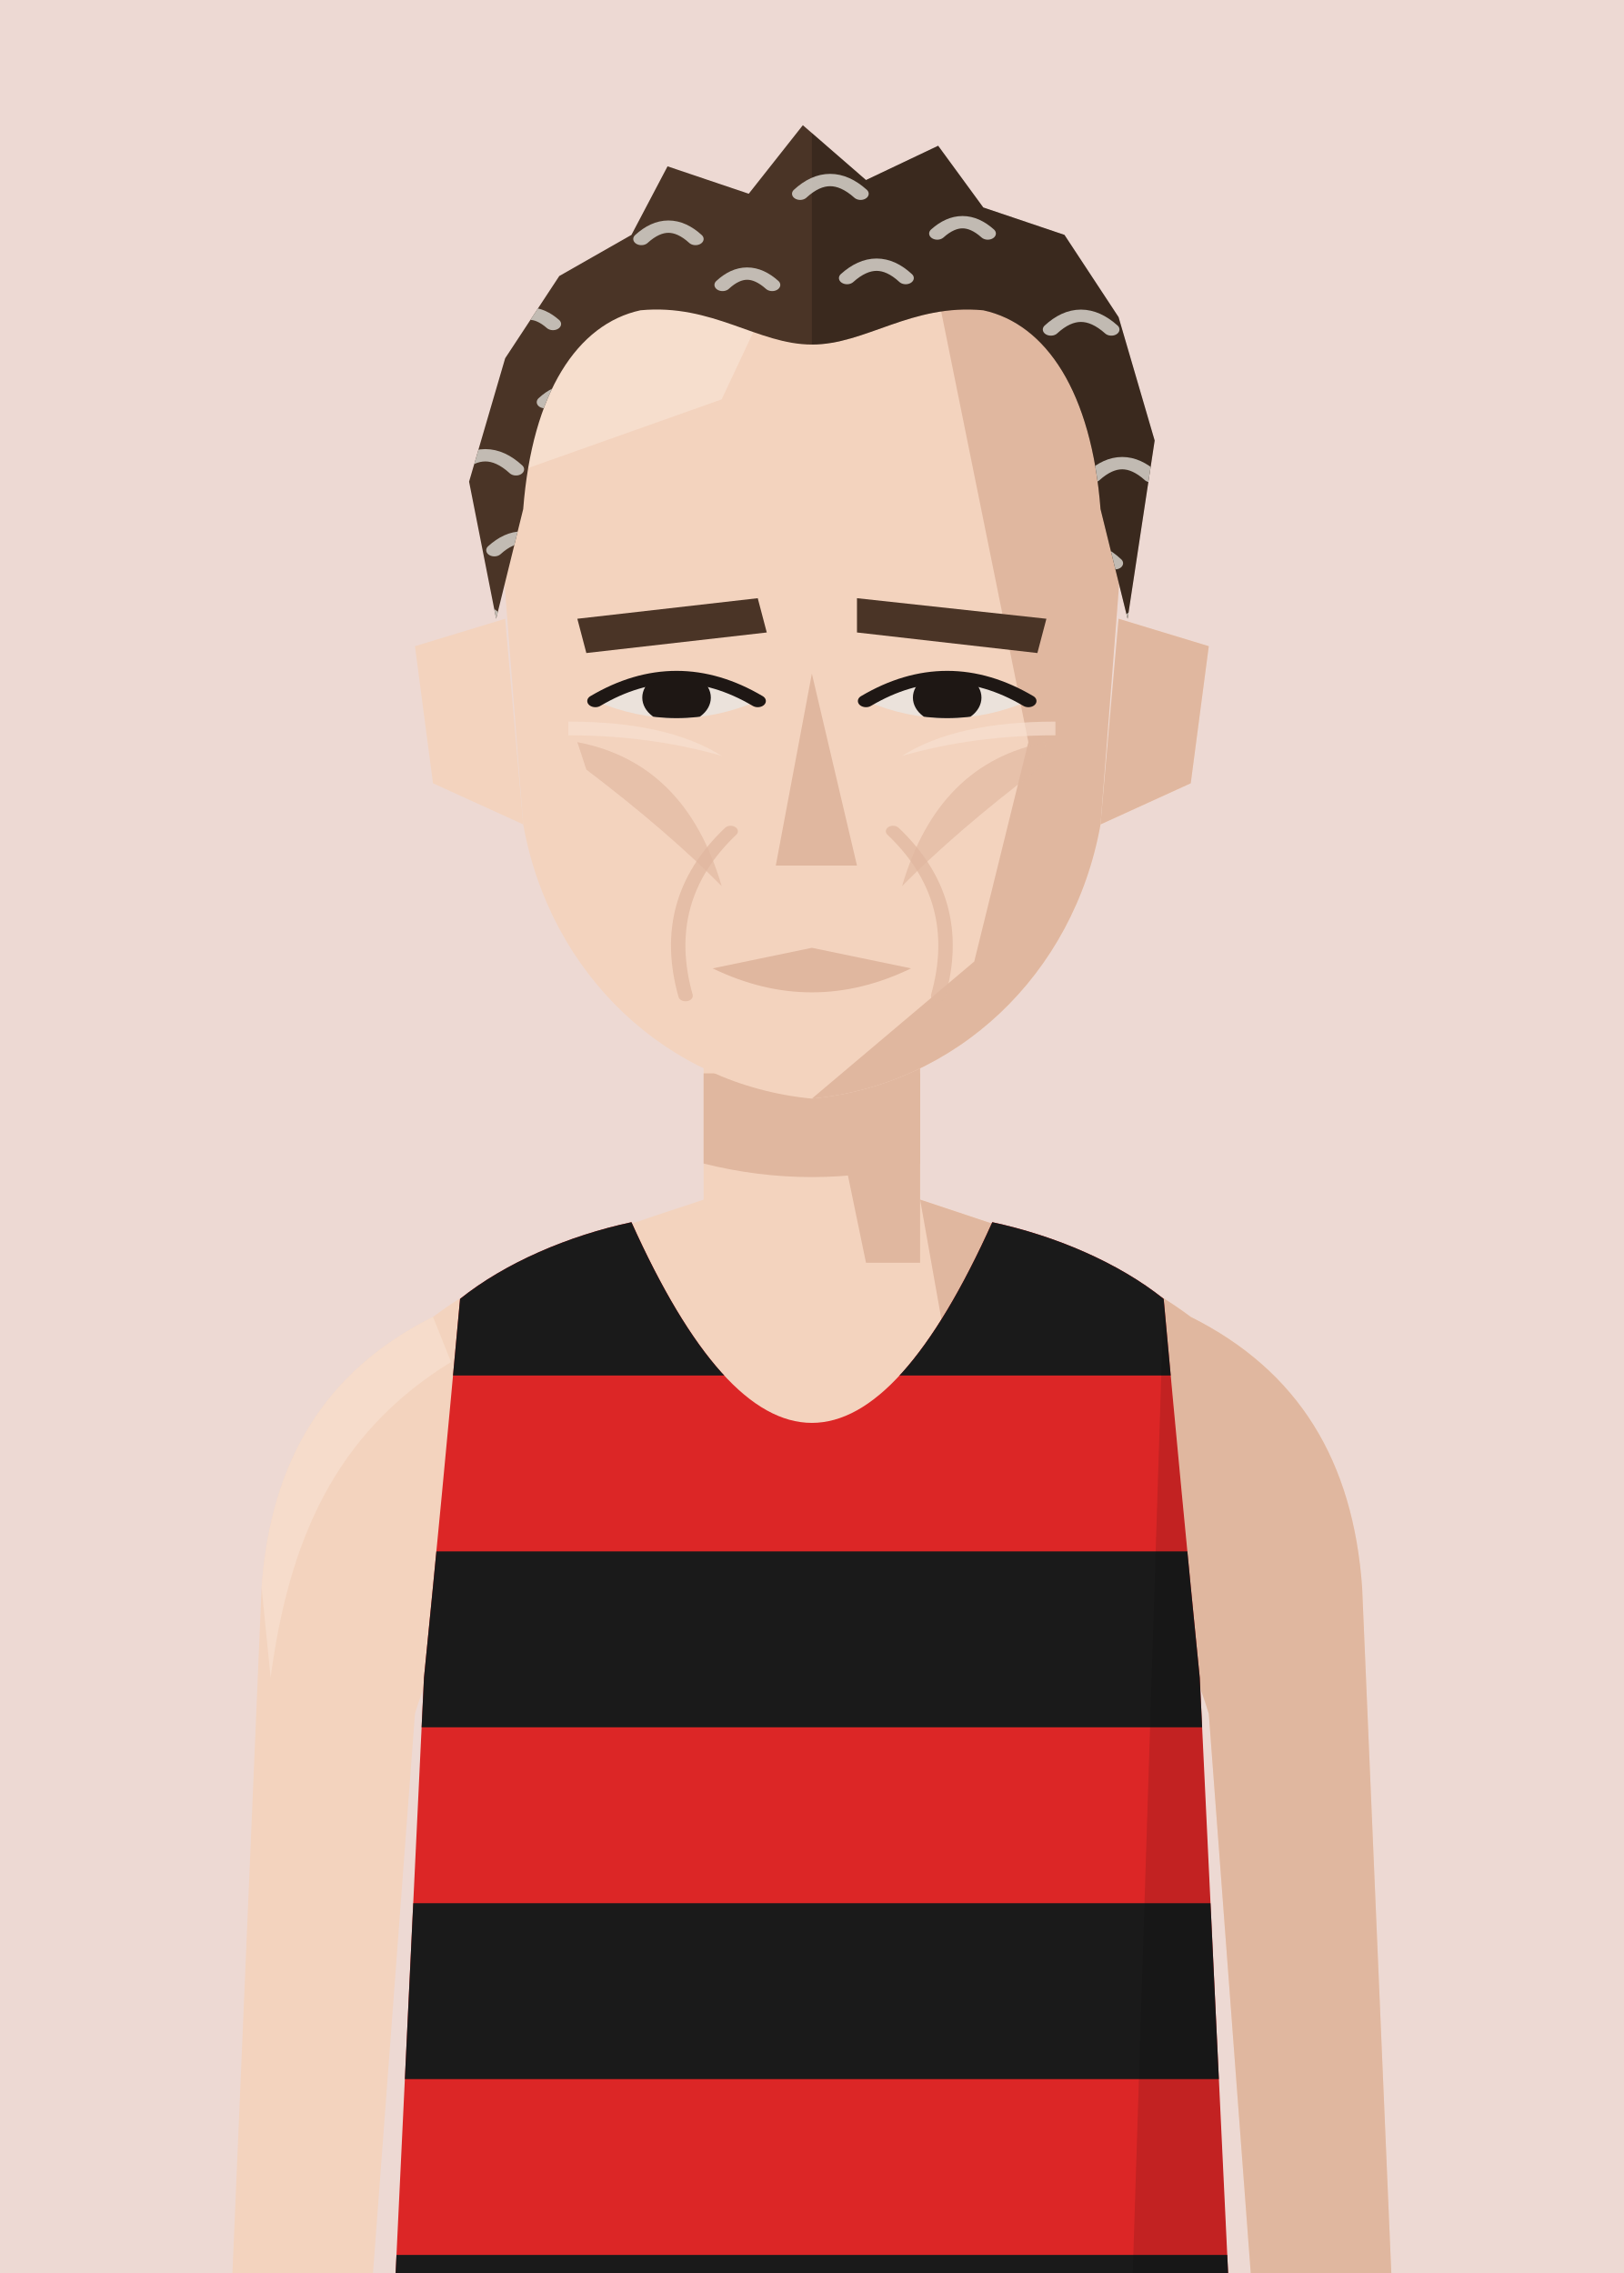
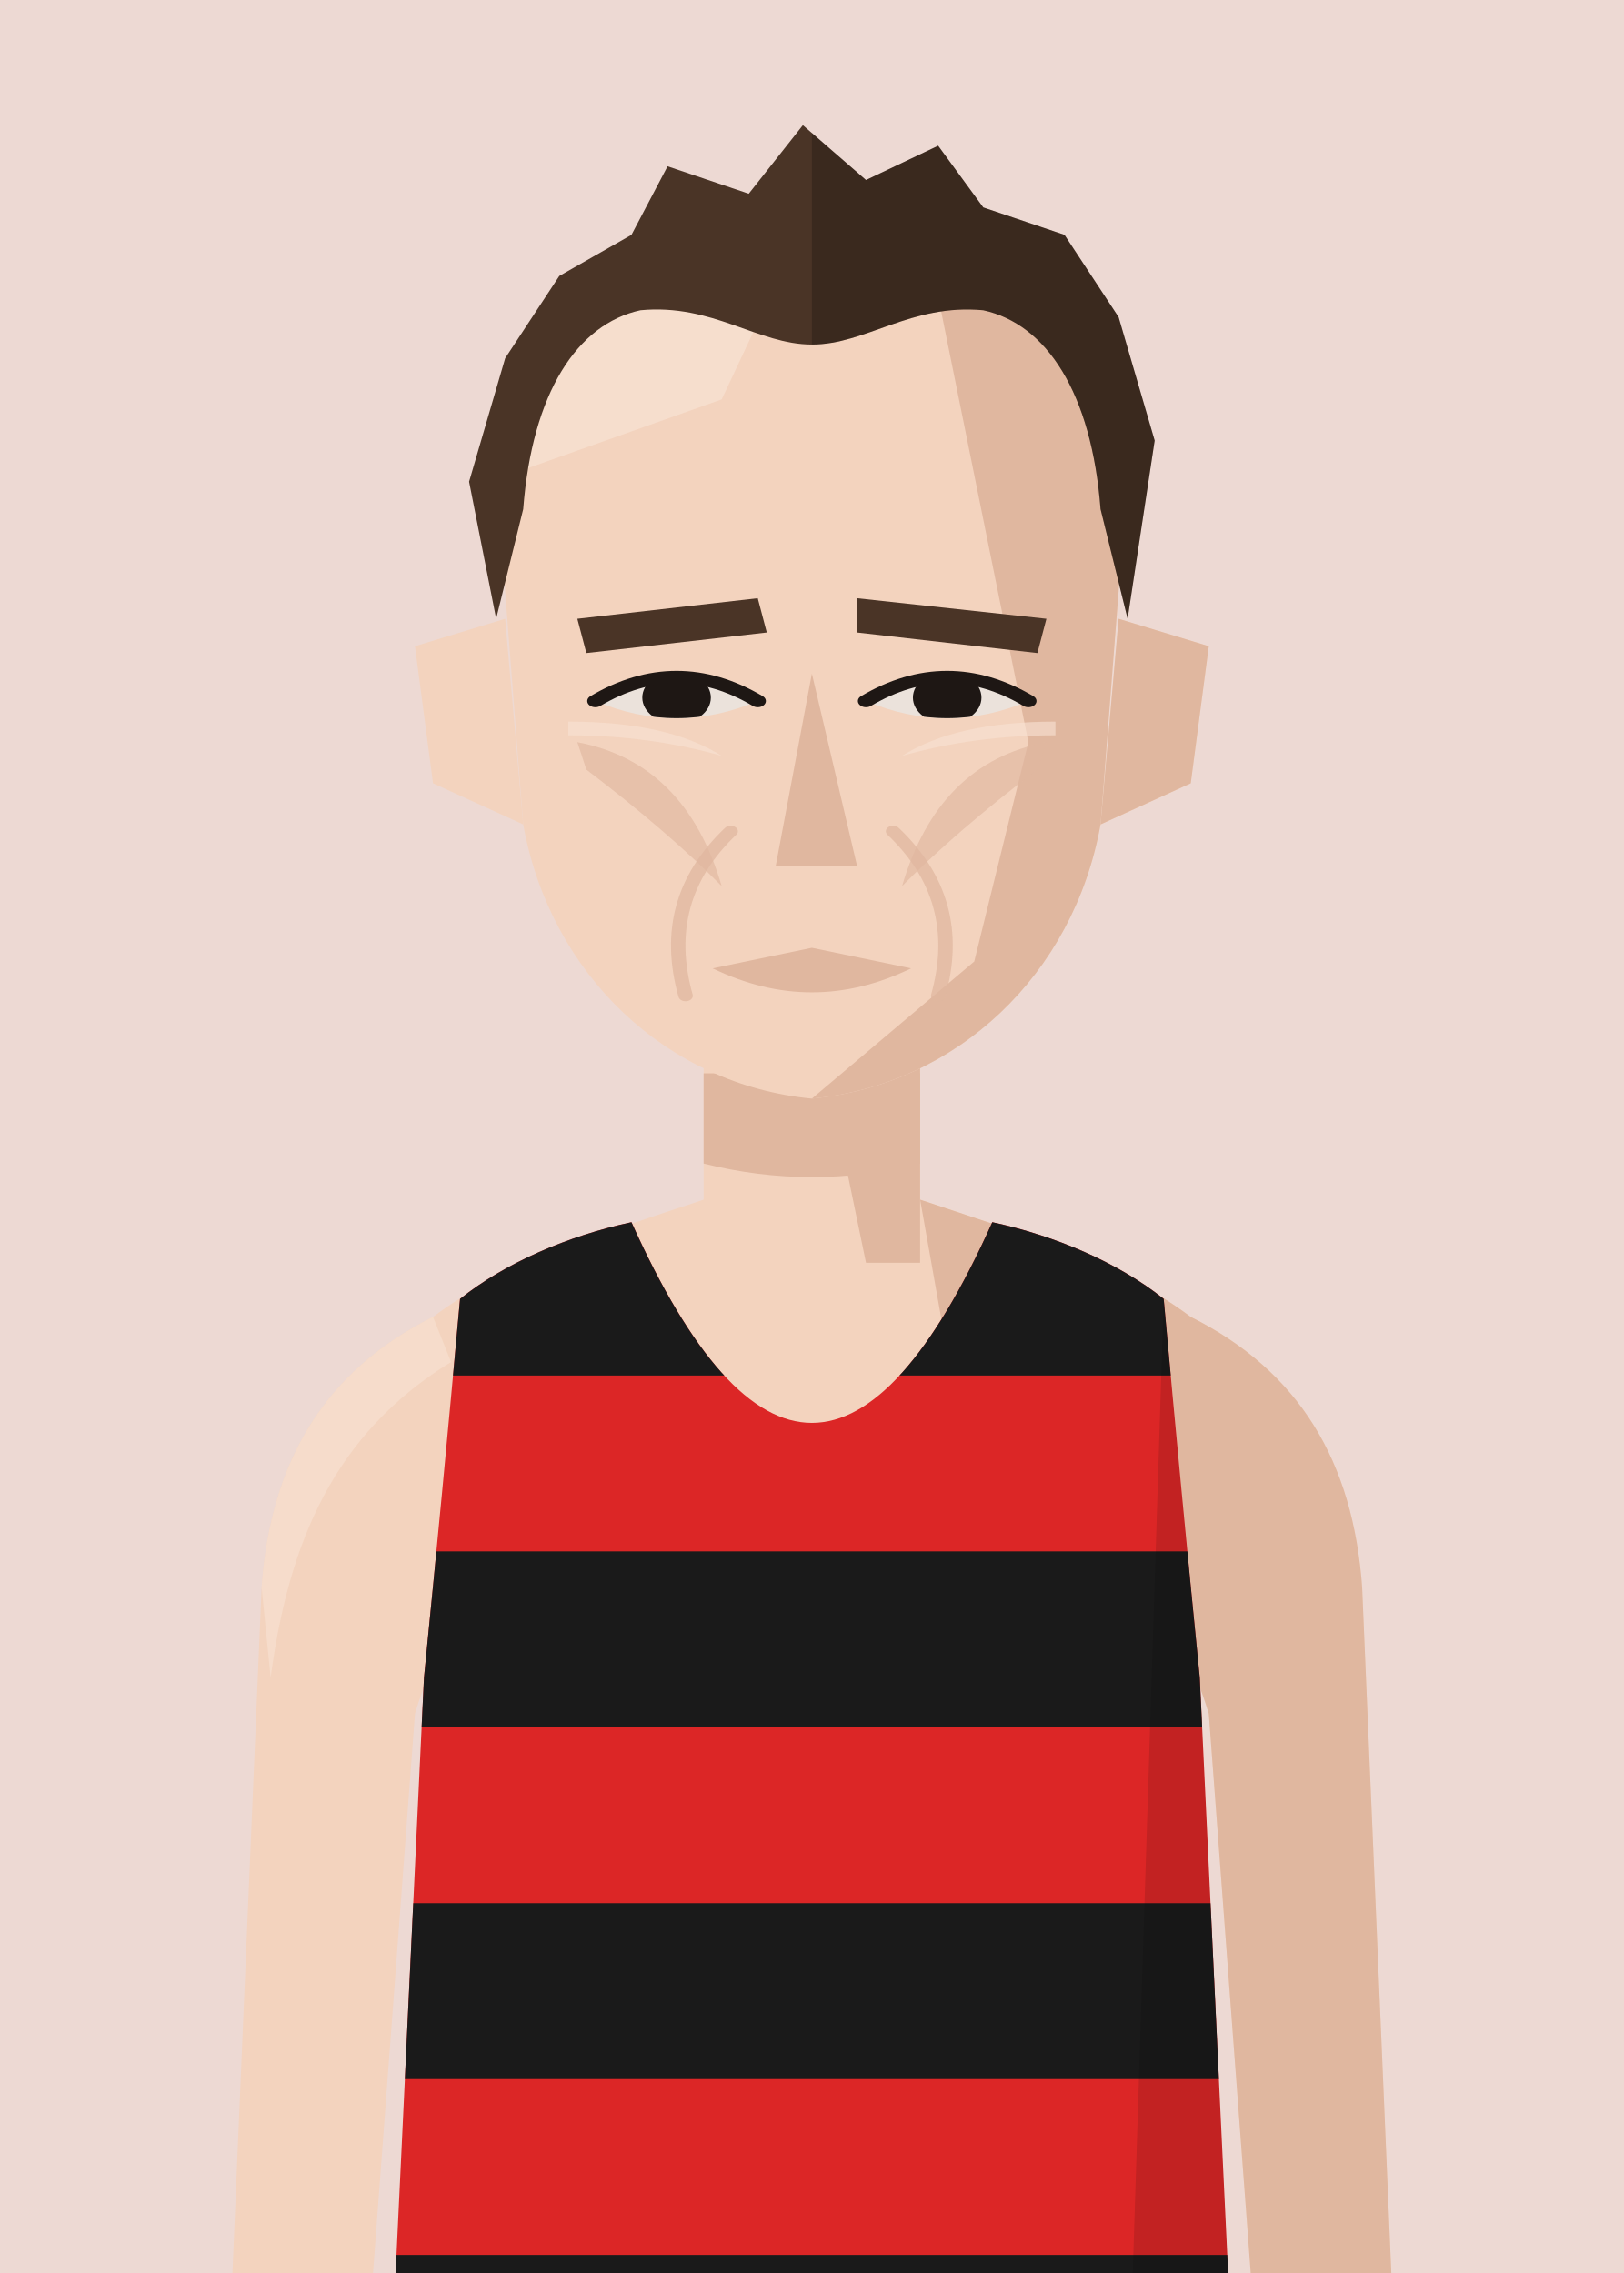
<svg xmlns="http://www.w3.org/2000/svg" viewBox="10 20 180 252">
  <defs>
    <clipPath id="vf">
      <path d="M53,330 L57,246 Q59,226 61,204 C66,200 73,197 80,195.5 Q100,240 120,195.5 C127,197 134,200 139,204 Q141,226 143,246 L147,330 Z" />
    </clipPath>
    <clipPath id="hf">
      <path d="M66,96 C64,58 80,40 100,40 C120,40 136,58 134,96 L132,130 C129,152 116,168 100,170 C84,168 71,152 68,130 Z" />
    </clipPath>
    <clipPath id="rf">
      <rect x="100" y="0" width="100" height="300" />
    </clipPath>
    <clipPath id="ef">
      <path d="M76,112 Q85,105 94,112 Q85,117 76,112 Z" />
      <path d="M106,112 Q115,105 124,112 Q115,117 106,112 Z" />
    </clipPath>
    <clipPath id="cf">
      <rect x="0" y="92" width="200" height="300" />
    </clipPath>
  </defs>
  <rect width="200" height="280" fill="#EDD9D3" />
  <g transform="translate(0,-40)">
    <rect x="88" y="171" width="24" height="37" fill="#F3D3BE" />
    <path d="M88,193 C76,197 66,200 58,206 C46,212 40,222 39,236 L35,330 L50,330 L56,250 Q59,240 64,238 L136,238 Q141,240 144,250 L150,330 L165,330 L161,236 C160,222 154,212 142,206 C134,200 124,197 112,193" fill="#F3D3BE" />
    <g fill="#E0B79F">
      <path d="M112,193 C124,197 134,200 142,206 C154,212 160,222 161,236 L165,330 L150,330 L144,250 Q141,240 136,238 L120,238 Z" />
      <path d="M58,206 C46,212 40,222 39,236 L40,246 C42,231 47,219 60,211 Z" fill="#F8E2D3" opacity=".6" />
      <polygon points="100,171 112,171 112,200 106,200" />
      <path d="M88,179 L112,179 L112,189 Q100,192 88,189 Z" />
    </g>
    <g transform="translate(0,83) scale(1,0.76) translate(0,-40)">
      <g fill="#F3D3BE">
        <path d="M66,100 L56,104 L58,124 L68,130 Z" />
        <path d="M134,100 L144,104 L142,124 L132,130 Z" />
        <path d="M66,96 C64,58 80,40 100,40 C120,40 136,58 134,96 L132,130 C129,152 116,168 100,170 C84,168 71,152 68,130 Z" />
      </g>
      <path d="M134,100 L144,104 L142,124 L132,130 Z" fill="#E0B79F" />
      <g clip-path="url(#hf)">
        <polygon points="112,40 140,40 140,180 100,180 100,170 118,150 124,118 120,92" fill="#E0B79F" />
        <polygon points="60,40 100,40 90,68 60,82" fill="#F8E2D3" opacity=".7" />
      </g>
      <g fill="#4A3426">
        <polygon points="74,100 94,97 95,102 75,105" />
        <polygon points="105,97 126,100 125,105 105,102" />
      </g>
      <g fill="#EBE2DB">
        <path d="M76,112 Q85,105 94,112 Q85,117 76,112 Z" />
        <path d="M106,112 Q115,105 124,112 Q115,117 106,112 Z" />
      </g>
      <g clip-path="url(#ef)" fill="#1E1714">
        <circle cx="85" cy="111.5" r="3.8" />
        <circle cx="115" cy="111.5" r="3.8" />
      </g>
      <g fill="none" stroke="#1E1714" stroke-width="1.8" stroke-linecap="round">
        <path d="M76,112 Q85,105 94,112" />
        <path d="M106,112 Q115,105 124,112" />
      </g>
      <polygon points="100,108 105,136 96,136" fill="#E0B79F" />
      <path d="M89,151 L100,148 L111,151 Q100,158 89,151 Z" fill="#E0B79F" />
      <path d="M91,131 Q83,141 86,155 M109,131 Q117,141 114,155" stroke="#E0B79F" stroke-width="1.6" fill="none" stroke-linecap="round" opacity=".75" />
      <g fill="#E0B79F" opacity=".65">
        <path d="M74,118 Q86,121 90,139 Q84,131 75,122 Z" />
        <path d="M126,118 Q114,121 110,139 Q116,131 125,122 Z" />
      </g>
      <g fill="#F8E2D3" opacity=".6">
        <path d="M73,115 Q84,115 90,120 Q82,117 73,117 Z" />
        <path d="M127,115 Q116,115 110,120 Q118,117 127,117 Z" />
      </g>
      <g fill="#4A3426">
        <path d="M65,100 L62,80 L66,62 L72,50 L80,44 L84,34 L93,38 L99,28 L106,36 L114,31 L119,40 L128,44 L134,56 L138,74 L135,100 L132,84 C131,67 126,57 119,55 C111,54 106,60 100,60 C94,60 89,54 81,55 C74,57 69,67 68,84 Z" />
        <g clip-path="url(#rf)" fill="#000" opacity=".22">
          <path d="M65,100 L62,80 L66,62 L72,50 L80,44 L84,34 L93,38 L99,28 L106,36 L114,31 L119,40 L128,44 L134,56 L138,74 L135,100 L132,84 C131,67 126,57 119,55 C111,54 106,60 100,60 C94,60 89,54 81,55 C74,57 69,67 68,84 Z" />
        </g>
      </g>
-       <clipPath id="hgf">
-         <path d="M65,100 L62,80 L66,62 L72,50 L80,44 L84,34 L93,38 L99,28 L106,36 L114,31 L119,40 L128,44 L134,56 L138,74 L135,100 L132,84 C131,67 126,57 119,55 C111,54 106,60 100,60 C94,60 89,54 81,55 C74,57 69,67 68,84 Z" />
-       </clipPath>
-       <g clip-path="url(#hgf)" fill="none" stroke="#CFCAC2" stroke-width="1.8" stroke-linecap="round" opacity=".9">
-         <path d="M60.4,78.2 q3.4,-4.1 6.8,0" />
-         <path d="M64.8,90.0 q3.1,-3.7 6.2,0" />
-         <path d="M58.6,100.0 q3.1,-3.8 6.3,0" />
-         <path d="M70.4,68.4 q2.8,-3.4 5.6,0" />
-         <path d="M131.2,79.2 q3.2,-3.8 6.4,0" />
-         <path d="M126.7,91.9 q3.5,-4.2 6.9,0" />
-         <path d="M135.0,100.5 q2.7,-3.2 5.3,0" />
-         <path d="M123.5,70.1 q2.6,-3.1 5.1,0" />
-         <path d="M66.2,57.0 q2.5,-3.0 5.1,0" />
-         <path d="M126.5,57.8 q3.3,-4.0 6.7,0" />
-         <path d="M81.1,44.6 q3.0,-3.6 6.0,0" />
-         <path d="M113.9,43.8 q2.8,-3.3 5.6,0" />
-         <path d="M98.7,38.0 q3.3,-4.0 6.7,0" />
-         <path d="M90.1,51.3 q2.7,-3.3 5.5,0" />
-         <path d="M103.9,50.3 q3.3,-3.9 6.5,0" />
-       </g>
    </g>
    <g clip-path="url(#vf)">
      <path d="M53,330 L57,246 Q59,226 61,204 C66,200 73,197 80,195.5 Q100,240 120,195.5 C127,197 134,200 139,204 Q141,226 143,246 L147,330 Z" fill="#dc2626" />
      <g transform="matrix(6.2857 0 0 6.5 37.14 193)">
        <rect x="0" y="0" width="20" height="3" fill="#1a1a1a" />
        <rect x="0" y="6" width="20" height="3" fill="#1a1a1a" />
        <rect x="0" y="12" width="20" height="3" fill="#1a1a1a" />
        <rect x="0" y="18" width="20" height="3" fill="#1a1a1a" />
      </g>
      <path d="M139,204 Q141,226 143,246 L147,330 L135,330 Z" fill="#000" opacity="0.12" />
    </g>
  </g>
</svg>
